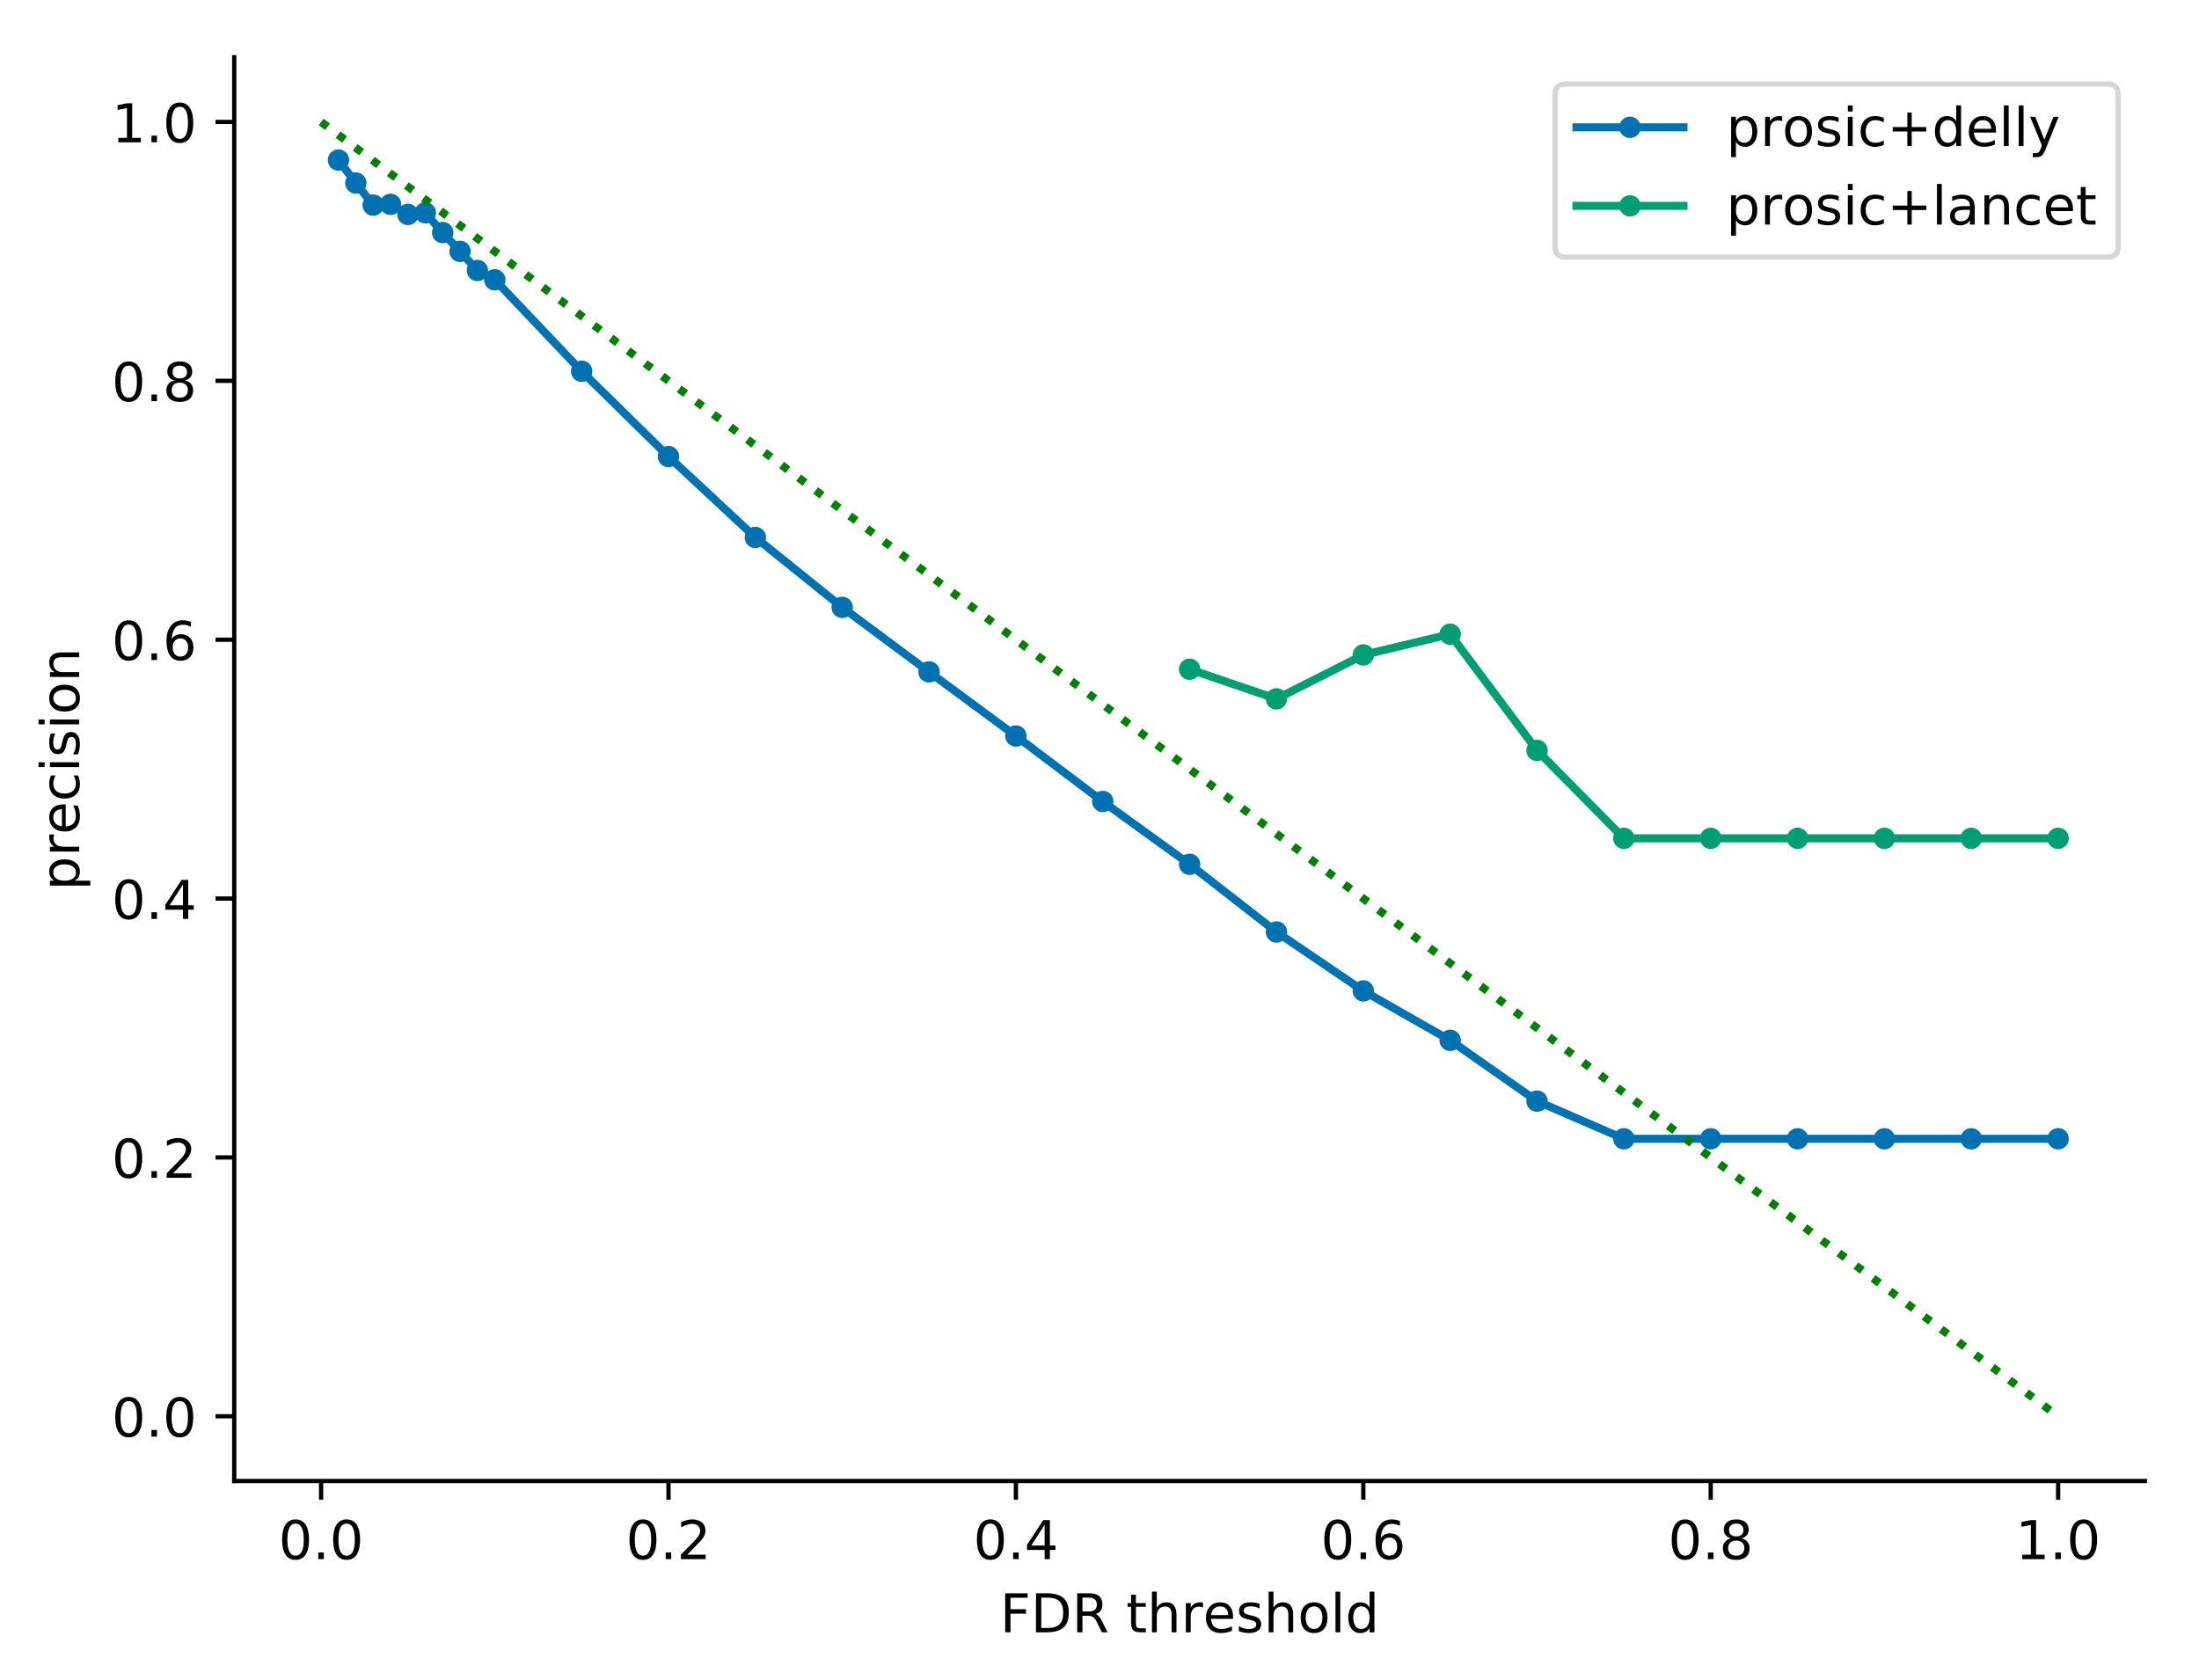
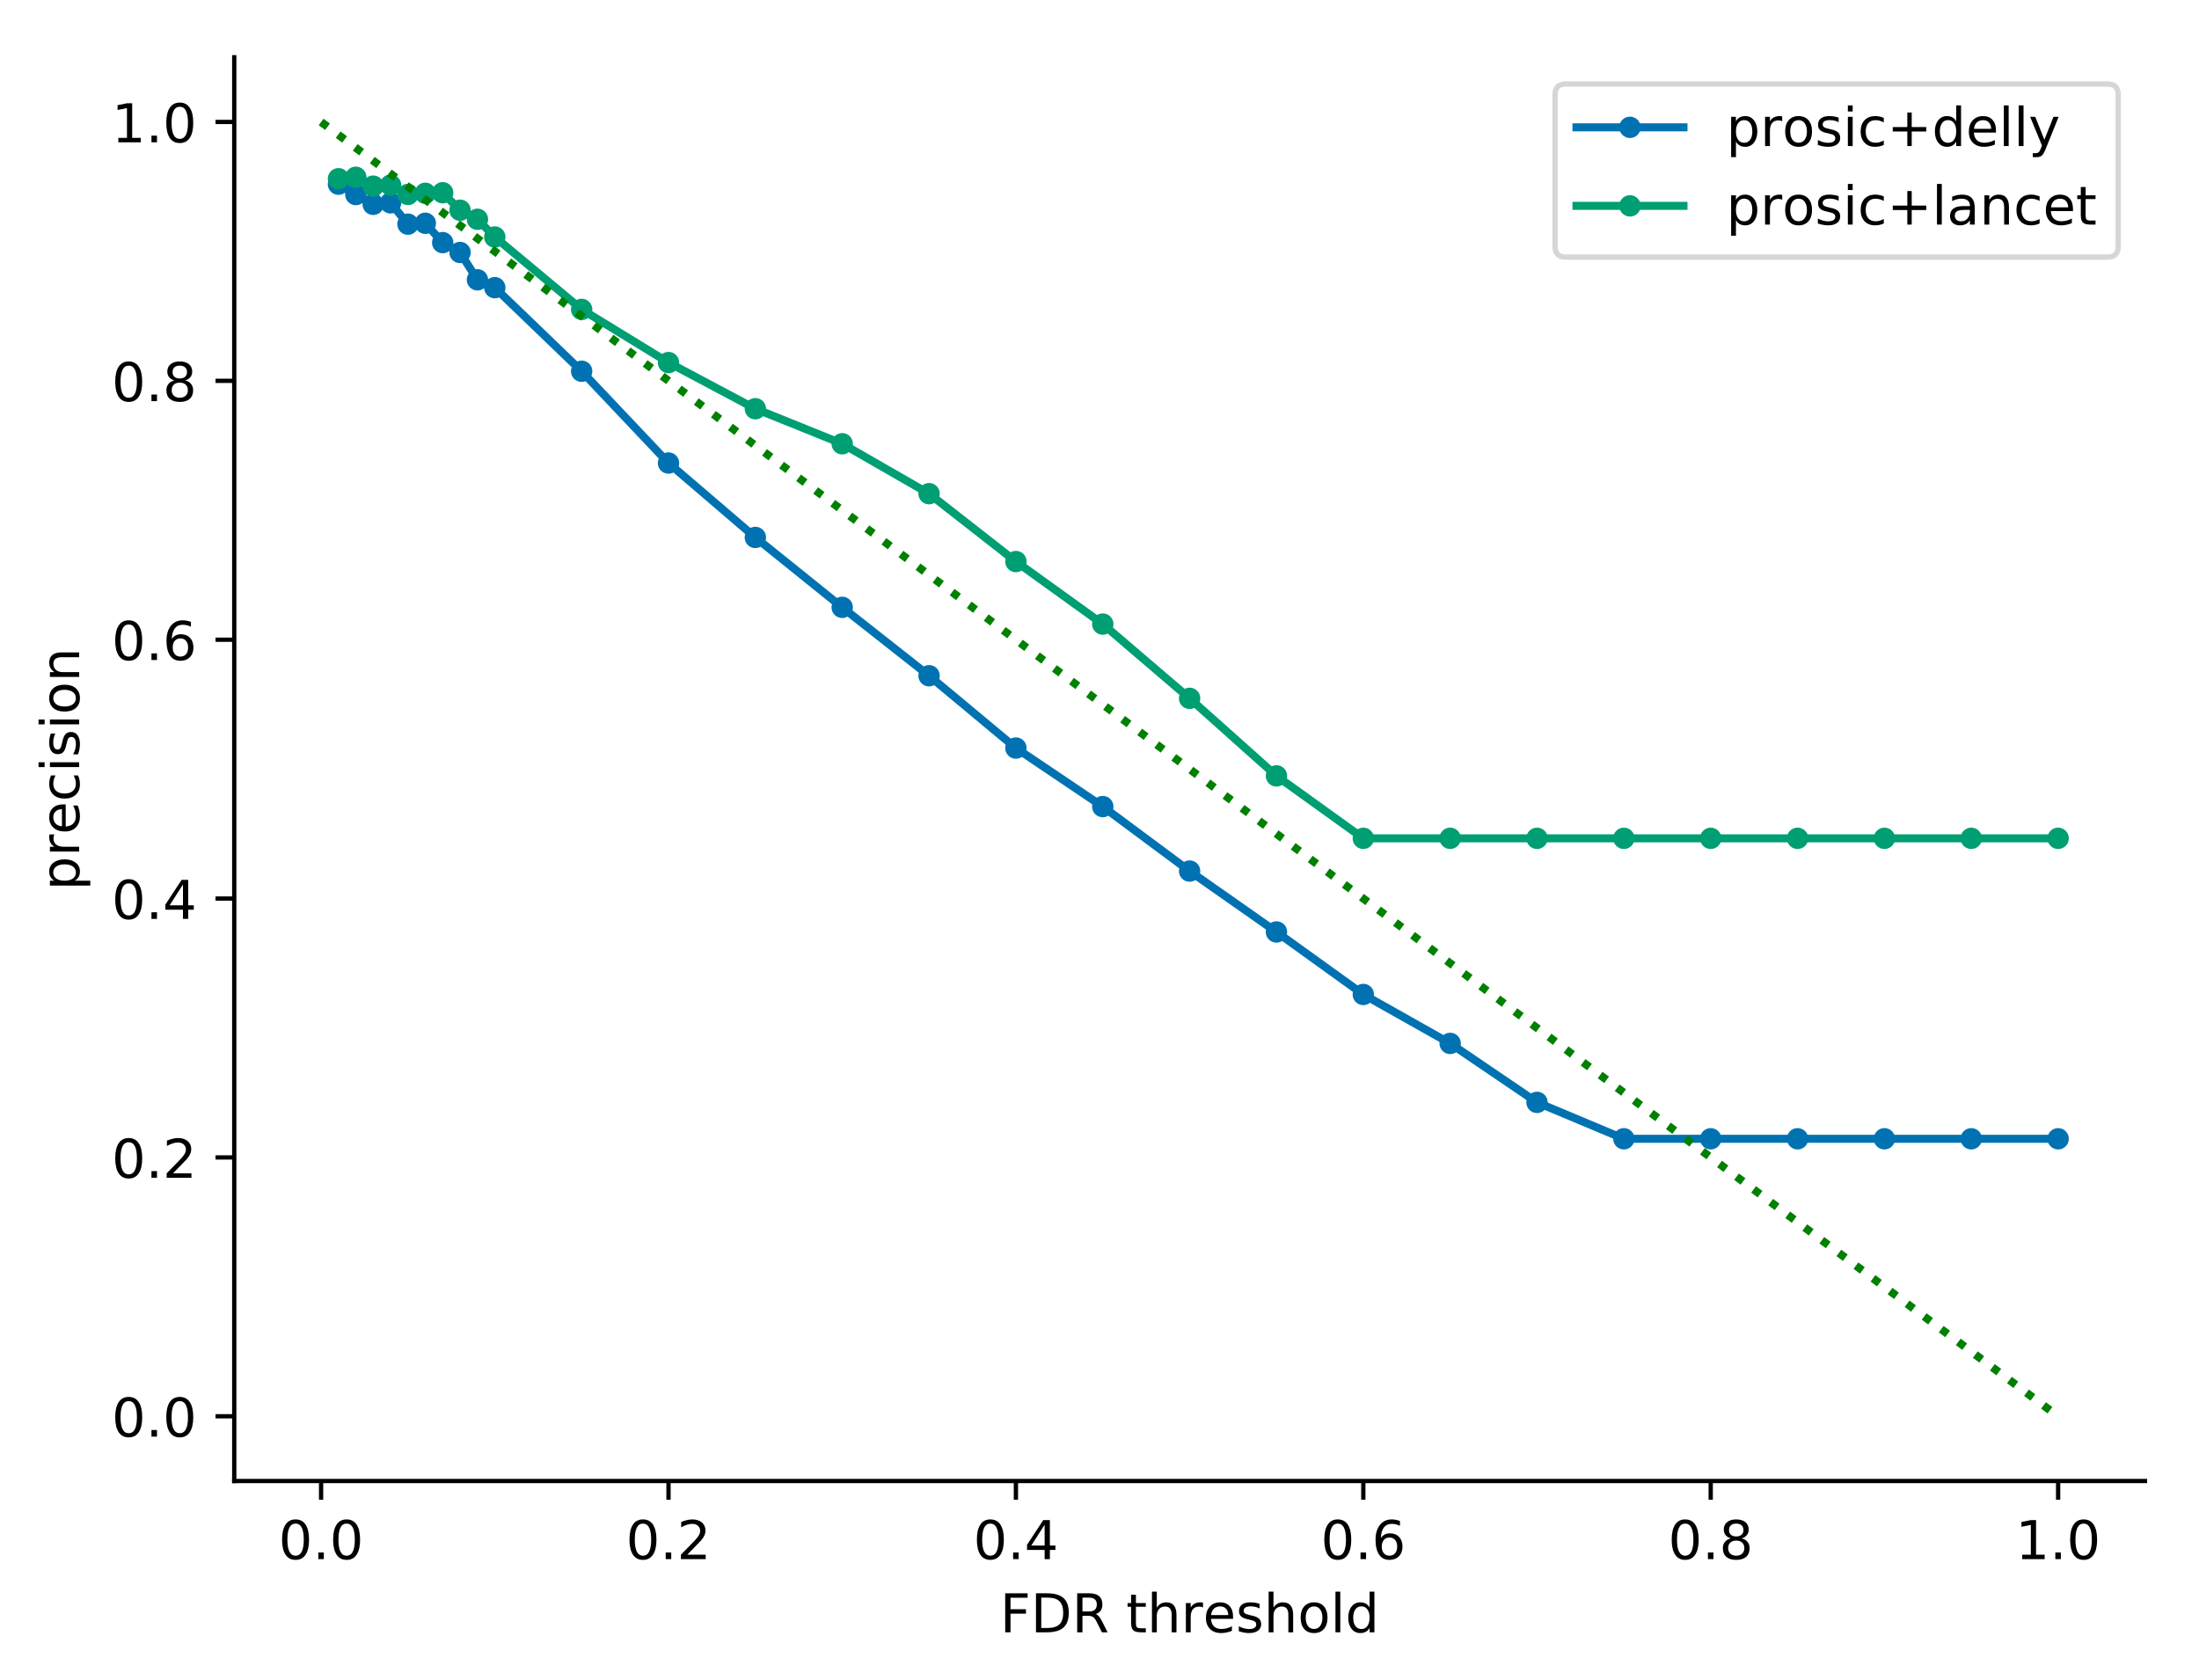
<svg xmlns="http://www.w3.org/2000/svg" xmlns:xlink="http://www.w3.org/1999/xlink" height="314pt" version="1.1" viewBox="0 0 411 314" width="411pt">
  <defs>
    <style type="text/css">
*{stroke-linecap:butt;stroke-linejoin:round;}
  </style>
  </defs>
  <g id="figure_1">
    <g id="patch_1">
      <path d="M 0 314.368  L 411.601 314.368  L 411.601 0  L 0 0  z " style="fill:#ffffff;" />
    </g>
    <g id="axes_1">
      <g id="patch_2">
        <path d="M 43.781 276.812  L 400.901 276.812  L 400.901 10.7  L 43.781 10.7  z " style="fill:#ffffff;" />
      </g>
      <g id="matplotlib.axis_1">
        <g id="xtick_1">
          <g id="line2d_1">
            <defs>
-               <path d="M 0 0  L 0 3.5  " id="m655688aa0d" style="stroke:#000000;stroke-width:0.8;" />
-             </defs>
-             <g>
-               <use style="stroke:#000000;stroke-width:0.8;" x="60.014" xlink:href="#m655688aa0d" y="276.812" />
+               <path d="M 0 0  L 0 3.5  " id="m3215c8eedb" style="stroke:#000000;stroke-width:0.8;" />
+             </defs>
+             <g>
+               <use style="stroke:#000000;stroke-width:0.8;" x="60.014" xlink:href="#m3215c8eedb" y="276.812" />
            </g>
          </g>
          <g id="text_1">
            <defs>
              <path d="M 31.781 66.406  Q 24.172 66.406 20.328 58.906  Q 16.5 51.422 16.5 36.375  Q 16.5 21.391 20.328 13.891  Q 24.172 6.391 31.781 6.391  Q 39.453 6.391 43.281 13.891  Q 47.125 21.391 47.125 36.375  Q 47.125 51.422 43.281 58.906  Q 39.453 66.406 31.781 66.406  z M 31.781 74.219  Q 44.047 74.219 50.516 64.516  Q 56.984 54.828 56.984 36.375  Q 56.984 17.969 50.516 8.266  Q 44.047 -1.422 31.781 -1.422  Q 19.531 -1.422 13.062 8.266  Q 6.594 17.969 6.594 36.375  Q 6.594 54.828 13.062 64.516  Q 19.531 74.219 31.781 74.219  z " id="DejaVuSans-30" />
              <path d="M 10.688 12.406  L 21 12.406  L 21 0  L 10.688 0  z " id="DejaVuSans-2e" />
            </defs>
            <g transform="translate(52.06242 291.4104)scale(0.1 -0.1)">
              <use xlink:href="#DejaVuSans-30" />
              <use x="63.623" xlink:href="#DejaVuSans-2e" />
              <use x="95.41" xlink:href="#DejaVuSans-30" />
            </g>
          </g>
        </g>
        <g id="xtick_2">
          <g id="line2d_2">
            <g>
-               <use style="stroke:#000000;stroke-width:0.8;" x="124.945" xlink:href="#m655688aa0d" y="276.812" />
+               <use style="stroke:#000000;stroke-width:0.8;" x="124.945" xlink:href="#m3215c8eedb" y="276.812" />
            </g>
          </g>
          <g id="text_2">
            <defs>
              <path d="M 19.188 8.297  L 53.609 8.297  L 53.609 0  L 7.328 0  L 7.328 8.297  Q 12.938 14.109 22.625 23.891  Q 32.328 33.688 34.812 36.531  Q 39.547 41.844 41.422 45.531  Q 43.312 49.219 43.312 52.781  Q 43.312 58.594 39.234 62.25  Q 35.156 65.922 28.609 65.922  Q 23.969 65.922 18.812 64.312  Q 13.672 62.703 7.812 59.422  L 7.812 69.391  Q 13.766 71.781 18.938 73  Q 24.125 74.219 28.422 74.219  Q 39.75 74.219 46.484 68.547  Q 53.219 62.891 53.219 53.422  Q 53.219 48.922 51.531 44.891  Q 49.859 40.875 45.406 35.406  Q 44.188 33.984 37.641 27.219  Q 31.109 20.453 19.188 8.297  z " id="DejaVuSans-32" />
            </defs>
            <g transform="translate(116.9933 291.4104)scale(0.1 -0.1)">
              <use xlink:href="#DejaVuSans-30" />
              <use x="63.623" xlink:href="#DejaVuSans-2e" />
              <use x="95.41" xlink:href="#DejaVuSans-32" />
            </g>
          </g>
        </g>
        <g id="xtick_3">
          <g id="line2d_3">
            <g>
-               <use style="stroke:#000000;stroke-width:0.8;" x="189.876" xlink:href="#m655688aa0d" y="276.812" />
+               <use style="stroke:#000000;stroke-width:0.8;" x="189.876" xlink:href="#m3215c8eedb" y="276.812" />
            </g>
          </g>
          <g id="text_3">
            <defs>
              <path d="M 37.797 64.312  L 12.891 25.391  L 37.797 25.391  z M 35.203 72.906  L 47.609 72.906  L 47.609 25.391  L 58.016 25.391  L 58.016 17.188  L 47.609 17.188  L 47.609 0  L 37.797 0  L 37.797 17.188  L 4.891 17.188  L 4.891 26.703  z " id="DejaVuSans-34" />
            </defs>
            <g transform="translate(181.9242 291.4104)scale(0.1 -0.1)">
              <use xlink:href="#DejaVuSans-30" />
              <use x="63.623" xlink:href="#DejaVuSans-2e" />
              <use x="95.41" xlink:href="#DejaVuSans-34" />
            </g>
          </g>
        </g>
        <g id="xtick_4">
          <g id="line2d_4">
            <g>
-               <use style="stroke:#000000;stroke-width:0.8;" x="254.807" xlink:href="#m655688aa0d" y="276.812" />
+               <use style="stroke:#000000;stroke-width:0.8;" x="254.807" xlink:href="#m3215c8eedb" y="276.812" />
            </g>
          </g>
          <g id="text_4">
            <defs>
              <path d="M 33.016 40.375  Q 26.375 40.375 22.484 35.828  Q 18.609 31.297 18.609 23.391  Q 18.609 15.531 22.484 10.953  Q 26.375 6.391 33.016 6.391  Q 39.656 6.391 43.531 10.953  Q 47.406 15.531 47.406 23.391  Q 47.406 31.297 43.531 35.828  Q 39.656 40.375 33.016 40.375  z M 52.594 71.297  L 52.594 62.312  Q 48.875 64.062 45.094 64.984  Q 41.312 65.922 37.594 65.922  Q 27.828 65.922 22.672 59.328  Q 17.531 52.734 16.797 39.406  Q 19.672 43.656 24.016 45.922  Q 28.375 48.188 33.594 48.188  Q 44.578 48.188 50.953 41.516  Q 57.328 34.859 57.328 23.391  Q 57.328 12.156 50.688 5.359  Q 44.047 -1.422 33.016 -1.422  Q 20.359 -1.422 13.672 8.266  Q 6.984 17.969 6.984 36.375  Q 6.984 53.656 15.188 63.938  Q 23.391 74.219 37.203 74.219  Q 40.922 74.219 44.703 73.484  Q 48.484 72.75 52.594 71.297  z " id="DejaVuSans-36" />
            </defs>
            <g transform="translate(246.8551 291.4104)scale(0.1 -0.1)">
              <use xlink:href="#DejaVuSans-30" />
              <use x="63.623" xlink:href="#DejaVuSans-2e" />
              <use x="95.41" xlink:href="#DejaVuSans-36" />
            </g>
          </g>
        </g>
        <g id="xtick_5">
          <g id="line2d_5">
            <g>
-               <use style="stroke:#000000;stroke-width:0.8;" x="319.738" xlink:href="#m655688aa0d" y="276.812" />
+               <use style="stroke:#000000;stroke-width:0.8;" x="319.738" xlink:href="#m3215c8eedb" y="276.812" />
            </g>
          </g>
          <g id="text_5">
            <defs>
              <path d="M 31.781 34.625  Q 24.75 34.625 20.719 30.859  Q 16.703 27.094 16.703 20.516  Q 16.703 13.922 20.719 10.156  Q 24.75 6.391 31.781 6.391  Q 38.812 6.391 42.859 10.172  Q 46.922 13.969 46.922 20.516  Q 46.922 27.094 42.891 30.859  Q 38.875 34.625 31.781 34.625  z M 21.922 38.812  Q 15.578 40.375 12.031 44.719  Q 8.5 49.078 8.5 55.328  Q 8.5 64.062 14.719 69.141  Q 20.953 74.219 31.781 74.219  Q 42.672 74.219 48.875 69.141  Q 55.078 64.062 55.078 55.328  Q 55.078 49.078 51.531 44.719  Q 48 40.375 41.703 38.812  Q 48.828 37.156 52.797 32.312  Q 56.781 27.484 56.781 20.516  Q 56.781 9.906 50.312 4.234  Q 43.844 -1.422 31.781 -1.422  Q 19.734 -1.422 13.25 4.234  Q 6.781 9.906 6.781 20.516  Q 6.781 27.484 10.781 32.312  Q 14.797 37.156 21.922 38.812  z M 18.312 54.391  Q 18.312 48.734 21.844 45.562  Q 25.391 42.391 31.781 42.391  Q 38.141 42.391 41.719 45.562  Q 45.312 48.734 45.312 54.391  Q 45.312 60.062 41.719 63.234  Q 38.141 66.406 31.781 66.406  Q 25.391 66.406 21.844 63.234  Q 18.312 60.062 18.312 54.391  z " id="DejaVuSans-38" />
            </defs>
            <g transform="translate(311.7861 291.4104)scale(0.1 -0.1)">
              <use xlink:href="#DejaVuSans-30" />
              <use x="63.623" xlink:href="#DejaVuSans-2e" />
              <use x="95.41" xlink:href="#DejaVuSans-38" />
            </g>
          </g>
        </g>
        <g id="xtick_6">
          <g id="line2d_6">
            <g>
-               <use style="stroke:#000000;stroke-width:0.8;" x="384.669" xlink:href="#m655688aa0d" y="276.812" />
+               <use style="stroke:#000000;stroke-width:0.8;" x="384.669" xlink:href="#m3215c8eedb" y="276.812" />
            </g>
          </g>
          <g id="text_6">
            <defs>
              <path d="M 12.406 8.297  L 28.516 8.297  L 28.516 63.922  L 10.984 60.406  L 10.984 69.391  L 28.422 72.906  L 38.281 72.906  L 38.281 8.297  L 54.391 8.297  L 54.391 0  L 12.406 0  z " id="DejaVuSans-31" />
            </defs>
            <g transform="translate(376.717 291.4104)scale(0.1 -0.1)">
              <use xlink:href="#DejaVuSans-31" />
              <use x="63.623" xlink:href="#DejaVuSans-2e" />
              <use x="95.41" xlink:href="#DejaVuSans-30" />
            </g>
          </g>
        </g>
        <g id="text_7">
          <defs>
            <path d="M 9.812 72.906  L 51.703 72.906  L 51.703 64.594  L 19.672 64.594  L 19.672 43.109  L 48.578 43.109  L 48.578 34.812  L 19.672 34.812  L 19.672 0  L 9.812 0  z " id="DejaVuSans-46" />
            <path d="M 19.672 64.797  L 19.672 8.109  L 31.594 8.109  Q 46.688 8.109 53.688 14.938  Q 60.688 21.781 60.688 36.531  Q 60.688 51.172 53.688 57.984  Q 46.688 64.797 31.594 64.797  z M 9.812 72.906  L 30.078 72.906  Q 51.266 72.906 61.172 64.094  Q 71.094 55.281 71.094 36.531  Q 71.094 17.672 61.125 8.828  Q 51.172 0 30.078 0  L 9.812 0  z " id="DejaVuSans-44" />
            <path d="M 44.391 34.188  Q 47.562 33.109 50.562 29.594  Q 53.562 26.078 56.594 19.922  L 66.609 0  L 56 0  L 46.688 18.703  Q 43.062 26.031 39.672 28.422  Q 36.281 30.812 30.422 30.812  L 19.672 30.812  L 19.672 0  L 9.812 0  L 9.812 72.906  L 32.078 72.906  Q 44.578 72.906 50.734 67.672  Q 56.891 62.453 56.891 51.906  Q 56.891 45.016 53.688 40.469  Q 50.484 35.938 44.391 34.188  z M 19.672 64.797  L 19.672 38.922  L 32.078 38.922  Q 39.203 38.922 42.844 42.219  Q 46.484 45.516 46.484 51.906  Q 46.484 58.297 42.844 61.547  Q 39.203 64.797 32.078 64.797  z " id="DejaVuSans-52" />
            <path id="DejaVuSans-20" />
            <path d="M 18.312 70.219  L 18.312 54.688  L 36.812 54.688  L 36.812 47.703  L 18.312 47.703  L 18.312 18.016  Q 18.312 11.328 20.141 9.422  Q 21.969 7.516 27.594 7.516  L 36.812 7.516  L 36.812 0  L 27.594 0  Q 17.188 0 13.234 3.875  Q 9.281 7.766 9.281 18.016  L 9.281 47.703  L 2.688 47.703  L 2.688 54.688  L 9.281 54.688  L 9.281 70.219  z " id="DejaVuSans-74" />
            <path d="M 54.891 33.016  L 54.891 0  L 45.906 0  L 45.906 32.719  Q 45.906 40.484 42.875 44.328  Q 39.844 48.188 33.797 48.188  Q 26.516 48.188 22.312 43.547  Q 18.109 38.922 18.109 30.906  L 18.109 0  L 9.078 0  L 9.078 75.984  L 18.109 75.984  L 18.109 46.188  Q 21.344 51.125 25.703 53.562  Q 30.078 56 35.797 56  Q 45.219 56 50.047 50.172  Q 54.891 44.344 54.891 33.016  z " id="DejaVuSans-68" />
            <path d="M 41.109 46.297  Q 39.594 47.172 37.812 47.578  Q 36.031 48 33.891 48  Q 26.266 48 22.188 43.047  Q 18.109 38.094 18.109 28.812  L 18.109 0  L 9.078 0  L 9.078 54.688  L 18.109 54.688  L 18.109 46.188  Q 20.953 51.172 25.484 53.578  Q 30.031 56 36.531 56  Q 37.453 56 38.578 55.875  Q 39.703 55.766 41.062 55.516  z " id="DejaVuSans-72" />
            <path d="M 56.203 29.594  L 56.203 25.203  L 14.891 25.203  Q 15.484 15.922 20.484 11.062  Q 25.484 6.203 34.422 6.203  Q 39.594 6.203 44.453 7.469  Q 49.312 8.734 54.109 11.281  L 54.109 2.781  Q 49.266 0.734 44.188 -0.344  Q 39.109 -1.422 33.891 -1.422  Q 20.797 -1.422 13.156 6.188  Q 5.516 13.812 5.516 26.812  Q 5.516 40.234 12.766 48.109  Q 20.016 56 32.328 56  Q 43.359 56 49.781 48.891  Q 56.203 41.797 56.203 29.594  z M 47.219 32.234  Q 47.125 39.594 43.094 43.984  Q 39.062 48.391 32.422 48.391  Q 24.906 48.391 20.391 44.141  Q 15.875 39.891 15.188 32.172  z " id="DejaVuSans-65" />
            <path d="M 44.281 53.078  L 44.281 44.578  Q 40.484 46.531 36.375 47.5  Q 32.281 48.484 27.875 48.484  Q 21.188 48.484 17.844 46.438  Q 14.5 44.391 14.5 40.281  Q 14.5 37.156 16.891 35.375  Q 19.281 33.594 26.516 31.984  L 29.594 31.297  Q 39.156 29.25 43.188 25.516  Q 47.219 21.781 47.219 15.094  Q 47.219 7.469 41.188 3.016  Q 35.156 -1.422 24.609 -1.422  Q 20.219 -1.422 15.453 -0.562  Q 10.688 0.297 5.422 2  L 5.422 11.281  Q 10.406 8.688 15.234 7.391  Q 20.062 6.109 24.812 6.109  Q 31.156 6.109 34.562 8.281  Q 37.984 10.453 37.984 14.406  Q 37.984 18.062 35.516 20.016  Q 33.062 21.969 24.703 23.781  L 21.578 24.516  Q 13.234 26.266 9.516 29.906  Q 5.812 33.547 5.812 39.891  Q 5.812 47.609 11.281 51.797  Q 16.75 56 26.812 56  Q 31.781 56 36.172 55.266  Q 40.578 54.547 44.281 53.078  z " id="DejaVuSans-73" />
            <path d="M 30.609 48.391  Q 23.391 48.391 19.188 42.75  Q 14.984 37.109 14.984 27.297  Q 14.984 17.484 19.156 11.844  Q 23.344 6.203 30.609 6.203  Q 37.797 6.203 41.984 11.859  Q 46.188 17.531 46.188 27.297  Q 46.188 37.016 41.984 42.703  Q 37.797 48.391 30.609 48.391  z M 30.609 56  Q 42.328 56 49.016 48.375  Q 55.719 40.766 55.719 27.297  Q 55.719 13.875 49.016 6.219  Q 42.328 -1.422 30.609 -1.422  Q 18.844 -1.422 12.172 6.219  Q 5.516 13.875 5.516 27.297  Q 5.516 40.766 12.172 48.375  Q 18.844 56 30.609 56  z " id="DejaVuSans-6f" />
            <path d="M 9.422 75.984  L 18.406 75.984  L 18.406 0  L 9.422 0  z " id="DejaVuSans-6c" />
            <path d="M 45.406 46.391  L 45.406 75.984  L 54.391 75.984  L 54.391 0  L 45.406 0  L 45.406 8.203  Q 42.578 3.328 38.25 0.953  Q 33.938 -1.422 27.875 -1.422  Q 17.969 -1.422 11.734 6.484  Q 5.516 14.406 5.516 27.297  Q 5.516 40.188 11.734 48.094  Q 17.969 56 27.875 56  Q 33.938 56 38.25 53.625  Q 42.578 51.266 45.406 46.391  z M 14.797 27.297  Q 14.797 17.391 18.875 11.75  Q 22.953 6.109 30.078 6.109  Q 37.203 6.109 41.297 11.75  Q 45.406 17.391 45.406 27.297  Q 45.406 37.203 41.297 42.844  Q 37.203 48.484 30.078 48.484  Q 22.953 48.484 18.875 42.844  Q 14.797 37.203 14.797 27.297  z " id="DejaVuSans-64" />
          </defs>
          <g transform="translate(186.8967 305.0886)scale(0.1 -0.1)">
            <use xlink:href="#DejaVuSans-46" />
            <use x="57.52" xlink:href="#DejaVuSans-44" />
            <use x="134.521" xlink:href="#DejaVuSans-52" />
            <use x="204.004" xlink:href="#DejaVuSans-20" />
            <use x="235.791" xlink:href="#DejaVuSans-74" />
            <use x="275" xlink:href="#DejaVuSans-68" />
            <use x="338.379" xlink:href="#DejaVuSans-72" />
            <use x="379.461" xlink:href="#DejaVuSans-65" />
            <use x="440.984" xlink:href="#DejaVuSans-73" />
            <use x="493.084" xlink:href="#DejaVuSans-68" />
            <use x="556.463" xlink:href="#DejaVuSans-6f" />
            <use x="617.645" xlink:href="#DejaVuSans-6c" />
            <use x="645.428" xlink:href="#DejaVuSans-64" />
          </g>
        </g>
      </g>
      <g id="matplotlib.axis_2">
        <g id="ytick_1">
          <g id="line2d_7">
            <defs>
-               <path d="M 0 0  L -3.5 0  " id="mb39eaad276" style="stroke:#000000;stroke-width:0.8;" />
-             </defs>
-             <g>
-               <use style="stroke:#000000;stroke-width:0.8;" x="43.781" xlink:href="#mb39eaad276" y="264.716" />
+               <path d="M 0 0  L -3.5 0  " id="ma9d686aa95" style="stroke:#000000;stroke-width:0.8;" />
+             </defs>
+             <g>
+               <use style="stroke:#000000;stroke-width:0.8;" x="43.781" xlink:href="#ma9d686aa95" y="264.716" />
            </g>
          </g>
          <g id="text_8">
            <g transform="translate(20.87813 268.5152)scale(0.1 -0.1)">
              <use xlink:href="#DejaVuSans-30" />
              <use x="63.623" xlink:href="#DejaVuSans-2e" />
              <use x="95.41" xlink:href="#DejaVuSans-30" />
            </g>
          </g>
        </g>
        <g id="ytick_2">
          <g id="line2d_8">
            <g>
-               <use style="stroke:#000000;stroke-width:0.8;" x="43.781" xlink:href="#mb39eaad276" y="216.332" />
+               <use style="stroke:#000000;stroke-width:0.8;" x="43.781" xlink:href="#ma9d686aa95" y="216.332" />
            </g>
          </g>
          <g id="text_9">
            <g transform="translate(20.87813 220.1312)scale(0.1 -0.1)">
              <use xlink:href="#DejaVuSans-30" />
              <use x="63.623" xlink:href="#DejaVuSans-2e" />
              <use x="95.41" xlink:href="#DejaVuSans-32" />
            </g>
          </g>
        </g>
        <g id="ytick_3">
          <g id="line2d_9">
            <g>
-               <use style="stroke:#000000;stroke-width:0.8;" x="43.781" xlink:href="#mb39eaad276" y="167.948" />
+               <use style="stroke:#000000;stroke-width:0.8;" x="43.781" xlink:href="#ma9d686aa95" y="167.948" />
            </g>
          </g>
          <g id="text_10">
            <g transform="translate(20.87813 171.7472)scale(0.1 -0.1)">
              <use xlink:href="#DejaVuSans-30" />
              <use x="63.623" xlink:href="#DejaVuSans-2e" />
              <use x="95.41" xlink:href="#DejaVuSans-34" />
            </g>
          </g>
        </g>
        <g id="ytick_4">
          <g id="line2d_10">
            <g>
-               <use style="stroke:#000000;stroke-width:0.8;" x="43.781" xlink:href="#mb39eaad276" y="119.564" />
+               <use style="stroke:#000000;stroke-width:0.8;" x="43.781" xlink:href="#ma9d686aa95" y="119.564" />
            </g>
          </g>
          <g id="text_11">
            <g transform="translate(20.87813 123.3632)scale(0.1 -0.1)">
              <use xlink:href="#DejaVuSans-30" />
              <use x="63.623" xlink:href="#DejaVuSans-2e" />
              <use x="95.41" xlink:href="#DejaVuSans-36" />
            </g>
          </g>
        </g>
        <g id="ytick_5">
          <g id="line2d_11">
            <g>
-               <use style="stroke:#000000;stroke-width:0.8;" x="43.781" xlink:href="#mb39eaad276" y="71.18" />
+               <use style="stroke:#000000;stroke-width:0.8;" x="43.781" xlink:href="#ma9d686aa95" y="71.18" />
            </g>
          </g>
          <g id="text_12">
            <g transform="translate(20.87813 74.97922)scale(0.1 -0.1)">
              <use xlink:href="#DejaVuSans-30" />
              <use x="63.623" xlink:href="#DejaVuSans-2e" />
              <use x="95.41" xlink:href="#DejaVuSans-38" />
            </g>
          </g>
        </g>
        <g id="ytick_6">
          <g id="line2d_12">
            <g>
-               <use style="stroke:#000000;stroke-width:0.8;" x="43.781" xlink:href="#mb39eaad276" y="22.796" />
+               <use style="stroke:#000000;stroke-width:0.8;" x="43.781" xlink:href="#ma9d686aa95" y="22.796" />
            </g>
          </g>
          <g id="text_13">
            <g transform="translate(20.87813 26.59522)scale(0.1 -0.1)">
              <use xlink:href="#DejaVuSans-31" />
              <use x="63.623" xlink:href="#DejaVuSans-2e" />
              <use x="95.41" xlink:href="#DejaVuSans-30" />
            </g>
          </g>
        </g>
        <g id="text_14">
          <defs>
            <path d="M 18.109 8.203  L 18.109 -20.797  L 9.078 -20.797  L 9.078 54.688  L 18.109 54.688  L 18.109 46.391  Q 20.953 51.266 25.266 53.625  Q 29.594 56 35.594 56  Q 45.562 56 51.781 48.094  Q 58.016 40.188 58.016 27.297  Q 58.016 14.406 51.781 6.484  Q 45.562 -1.422 35.594 -1.422  Q 29.594 -1.422 25.266 0.953  Q 20.953 3.328 18.109 8.203  z M 48.688 27.297  Q 48.688 37.203 44.609 42.844  Q 40.531 48.484 33.406 48.484  Q 26.266 48.484 22.188 42.844  Q 18.109 37.203 18.109 27.297  Q 18.109 17.391 22.188 11.75  Q 26.266 6.109 33.406 6.109  Q 40.531 6.109 44.609 11.75  Q 48.688 17.391 48.688 27.297  z " id="DejaVuSans-70" />
            <path d="M 48.781 52.594  L 48.781 44.188  Q 44.969 46.297 41.141 47.344  Q 37.312 48.391 33.406 48.391  Q 24.656 48.391 19.812 42.844  Q 14.984 37.312 14.984 27.297  Q 14.984 17.281 19.812 11.734  Q 24.656 6.203 33.406 6.203  Q 37.312 6.203 41.141 7.25  Q 44.969 8.297 48.781 10.406  L 48.781 2.094  Q 45.016 0.344 40.984 -0.531  Q 36.969 -1.422 32.422 -1.422  Q 20.062 -1.422 12.781 6.344  Q 5.516 14.109 5.516 27.297  Q 5.516 40.672 12.859 48.328  Q 20.219 56 33.016 56  Q 37.156 56 41.109 55.141  Q 45.062 54.297 48.781 52.594  z " id="DejaVuSans-63" />
            <path d="M 9.422 54.688  L 18.406 54.688  L 18.406 0  L 9.422 0  z M 9.422 75.984  L 18.406 75.984  L 18.406 64.594  L 9.422 64.594  z " id="DejaVuSans-69" />
            <path d="M 54.891 33.016  L 54.891 0  L 45.906 0  L 45.906 32.719  Q 45.906 40.484 42.875 44.328  Q 39.844 48.188 33.797 48.188  Q 26.516 48.188 22.312 43.547  Q 18.109 38.922 18.109 30.906  L 18.109 0  L 9.078 0  L 9.078 54.688  L 18.109 54.688  L 18.109 46.188  Q 21.344 51.125 25.703 53.562  Q 30.078 56 35.797 56  Q 45.219 56 50.047 50.172  Q 54.891 44.344 54.891 33.016  z " id="DejaVuSans-6e" />
          </defs>
          <g transform="translate(14.79844 166.4208)rotate(-90)scale(0.1 -0.1)">
            <use xlink:href="#DejaVuSans-70" />
            <use x="63.477" xlink:href="#DejaVuSans-72" />
            <use x="104.559" xlink:href="#DejaVuSans-65" />
            <use x="166.082" xlink:href="#DejaVuSans-63" />
            <use x="221.062" xlink:href="#DejaVuSans-69" />
            <use x="248.846" xlink:href="#DejaVuSans-73" />
            <use x="300.945" xlink:href="#DejaVuSans-69" />
            <use x="328.729" xlink:href="#DejaVuSans-6f" />
            <use x="389.91" xlink:href="#DejaVuSans-6e" />
          </g>
        </g>
      </g>
      <g id="line2d_13">
-         <path clip-path="url(#pc30ac782d7)" d="M 63.261 29.911  L 66.507 34.207  L 69.754 38.332  L 73 38.191  L 76.247 40.076  L 79.493 39.773  L 82.74 43.473  L 85.986 46.988  L 89.233 50.557  L 92.479 52.298  L 108.712 69.388  L 124.945 85.333  L 141.178 100.449  L 157.41 113.516  L 173.643 125.581  L 189.876 137.567  L 206.109 149.804  L 222.341 161.544  L 238.574 174.191  L 254.807 185.199  L 271.039 194.444  L 287.272 205.805  L 303.505 212.846  L 319.738 212.846  L 335.97 212.846  L 352.203 212.846  L 368.436 212.846  L 384.669 212.846  " style="fill:none;stroke:#0072b2;stroke-linecap:square;stroke-width:1.5;" />
+         <path clip-path="url(#p0f20ad6ddc)" d="M 63.261 34.427  L 66.507 36.362  L 69.754 38.191  L 73 37.916  L 76.247 41.895  L 79.493 41.729  L 82.74 45.348  L 85.986 47.191  L 89.233 52.298  L 92.479 53.762  L 108.712 69.388  L 124.945 86.545  L 141.178 100.449  L 157.41 113.516  L 173.643 126.298  L 189.876 139.818  L 206.109 150.754  L 222.341 162.808  L 238.574 174.191  L 254.807 185.873  L 271.039 195.02  L 287.272 206.04  L 303.505 212.846  L 319.738 212.846  L 335.97 212.846  L 352.203 212.846  L 368.436 212.846  L 384.669 212.846  " style="fill:none;stroke:#0072b2;stroke-linecap:square;stroke-width:1.5;" />
        <defs>
-           <path d="M 0 1.5  C 0.398 1.5 0.779 1.342 1.061 1.061  C 1.342 0.779 1.5 0.398 1.5 0  C 1.5 -0.398 1.342 -0.779 1.061 -1.061  C 0.779 -1.342 0.398 -1.5 0 -1.5  C -0.398 -1.5 -0.779 -1.342 -1.061 -1.061  C -1.342 -0.779 -1.5 -0.398 -1.5 0  C -1.5 0.398 -1.342 0.779 -1.061 1.061  C -0.779 1.342 -0.398 1.5 0 1.5  z " id="m5fd43bda73" style="stroke:#0072b2;" />
+           <path d="M 0 1.5  C 0.398 1.5 0.779 1.342 1.061 1.061  C 1.342 0.779 1.5 0.398 1.5 0  C 1.5 -0.398 1.342 -0.779 1.061 -1.061  C 0.779 -1.342 0.398 -1.5 0 -1.5  C -0.398 -1.5 -0.779 -1.342 -1.061 -1.061  C -1.342 -0.779 -1.5 -0.398 -1.5 0  C -1.5 0.398 -1.342 0.779 -1.061 1.061  C -0.779 1.342 -0.398 1.5 0 1.5  z " id="m2878968d65" style="stroke:#0072b2;" />
        </defs>
-         <g clip-path="url(#pc30ac782d7)">
-           <use style="fill:#0072b2;stroke:#0072b2;" x="63.261" xlink:href="#m5fd43bda73" y="29.911" />
-           <use style="fill:#0072b2;stroke:#0072b2;" x="66.507" xlink:href="#m5fd43bda73" y="34.207" />
-           <use style="fill:#0072b2;stroke:#0072b2;" x="69.754" xlink:href="#m5fd43bda73" y="38.332" />
-           <use style="fill:#0072b2;stroke:#0072b2;" x="73" xlink:href="#m5fd43bda73" y="38.191" />
-           <use style="fill:#0072b2;stroke:#0072b2;" x="76.247" xlink:href="#m5fd43bda73" y="40.076" />
-           <use style="fill:#0072b2;stroke:#0072b2;" x="79.493" xlink:href="#m5fd43bda73" y="39.773" />
-           <use style="fill:#0072b2;stroke:#0072b2;" x="82.74" xlink:href="#m5fd43bda73" y="43.473" />
-           <use style="fill:#0072b2;stroke:#0072b2;" x="85.986" xlink:href="#m5fd43bda73" y="46.988" />
-           <use style="fill:#0072b2;stroke:#0072b2;" x="89.233" xlink:href="#m5fd43bda73" y="50.557" />
-           <use style="fill:#0072b2;stroke:#0072b2;" x="92.479" xlink:href="#m5fd43bda73" y="52.298" />
-           <use style="fill:#0072b2;stroke:#0072b2;" x="108.712" xlink:href="#m5fd43bda73" y="69.388" />
-           <use style="fill:#0072b2;stroke:#0072b2;" x="124.945" xlink:href="#m5fd43bda73" y="85.333" />
-           <use style="fill:#0072b2;stroke:#0072b2;" x="141.178" xlink:href="#m5fd43bda73" y="100.449" />
-           <use style="fill:#0072b2;stroke:#0072b2;" x="157.41" xlink:href="#m5fd43bda73" y="113.516" />
-           <use style="fill:#0072b2;stroke:#0072b2;" x="173.643" xlink:href="#m5fd43bda73" y="125.581" />
-           <use style="fill:#0072b2;stroke:#0072b2;" x="189.876" xlink:href="#m5fd43bda73" y="137.567" />
-           <use style="fill:#0072b2;stroke:#0072b2;" x="206.109" xlink:href="#m5fd43bda73" y="149.804" />
-           <use style="fill:#0072b2;stroke:#0072b2;" x="222.341" xlink:href="#m5fd43bda73" y="161.544" />
-           <use style="fill:#0072b2;stroke:#0072b2;" x="238.574" xlink:href="#m5fd43bda73" y="174.191" />
-           <use style="fill:#0072b2;stroke:#0072b2;" x="254.807" xlink:href="#m5fd43bda73" y="185.199" />
-           <use style="fill:#0072b2;stroke:#0072b2;" x="271.039" xlink:href="#m5fd43bda73" y="194.444" />
-           <use style="fill:#0072b2;stroke:#0072b2;" x="287.272" xlink:href="#m5fd43bda73" y="205.805" />
-           <use style="fill:#0072b2;stroke:#0072b2;" x="303.505" xlink:href="#m5fd43bda73" y="212.846" />
-           <use style="fill:#0072b2;stroke:#0072b2;" x="319.738" xlink:href="#m5fd43bda73" y="212.846" />
-           <use style="fill:#0072b2;stroke:#0072b2;" x="335.97" xlink:href="#m5fd43bda73" y="212.846" />
-           <use style="fill:#0072b2;stroke:#0072b2;" x="352.203" xlink:href="#m5fd43bda73" y="212.846" />
-           <use style="fill:#0072b2;stroke:#0072b2;" x="368.436" xlink:href="#m5fd43bda73" y="212.846" />
-           <use style="fill:#0072b2;stroke:#0072b2;" x="384.669" xlink:href="#m5fd43bda73" y="212.846" />
+         <g clip-path="url(#p0f20ad6ddc)">
+           <use style="fill:#0072b2;stroke:#0072b2;" x="63.261" xlink:href="#m2878968d65" y="34.427" />
+           <use style="fill:#0072b2;stroke:#0072b2;" x="66.507" xlink:href="#m2878968d65" y="36.362" />
+           <use style="fill:#0072b2;stroke:#0072b2;" x="69.754" xlink:href="#m2878968d65" y="38.191" />
+           <use style="fill:#0072b2;stroke:#0072b2;" x="73" xlink:href="#m2878968d65" y="37.916" />
+           <use style="fill:#0072b2;stroke:#0072b2;" x="76.247" xlink:href="#m2878968d65" y="41.895" />
+           <use style="fill:#0072b2;stroke:#0072b2;" x="79.493" xlink:href="#m2878968d65" y="41.729" />
+           <use style="fill:#0072b2;stroke:#0072b2;" x="82.74" xlink:href="#m2878968d65" y="45.348" />
+           <use style="fill:#0072b2;stroke:#0072b2;" x="85.986" xlink:href="#m2878968d65" y="47.191" />
+           <use style="fill:#0072b2;stroke:#0072b2;" x="89.233" xlink:href="#m2878968d65" y="52.298" />
+           <use style="fill:#0072b2;stroke:#0072b2;" x="92.479" xlink:href="#m2878968d65" y="53.762" />
+           <use style="fill:#0072b2;stroke:#0072b2;" x="108.712" xlink:href="#m2878968d65" y="69.388" />
+           <use style="fill:#0072b2;stroke:#0072b2;" x="124.945" xlink:href="#m2878968d65" y="86.545" />
+           <use style="fill:#0072b2;stroke:#0072b2;" x="141.178" xlink:href="#m2878968d65" y="100.449" />
+           <use style="fill:#0072b2;stroke:#0072b2;" x="157.41" xlink:href="#m2878968d65" y="113.516" />
+           <use style="fill:#0072b2;stroke:#0072b2;" x="173.643" xlink:href="#m2878968d65" y="126.298" />
+           <use style="fill:#0072b2;stroke:#0072b2;" x="189.876" xlink:href="#m2878968d65" y="139.818" />
+           <use style="fill:#0072b2;stroke:#0072b2;" x="206.109" xlink:href="#m2878968d65" y="150.754" />
+           <use style="fill:#0072b2;stroke:#0072b2;" x="222.341" xlink:href="#m2878968d65" y="162.808" />
+           <use style="fill:#0072b2;stroke:#0072b2;" x="238.574" xlink:href="#m2878968d65" y="174.191" />
+           <use style="fill:#0072b2;stroke:#0072b2;" x="254.807" xlink:href="#m2878968d65" y="185.873" />
+           <use style="fill:#0072b2;stroke:#0072b2;" x="271.039" xlink:href="#m2878968d65" y="195.02" />
+           <use style="fill:#0072b2;stroke:#0072b2;" x="287.272" xlink:href="#m2878968d65" y="206.04" />
+           <use style="fill:#0072b2;stroke:#0072b2;" x="303.505" xlink:href="#m2878968d65" y="212.846" />
+           <use style="fill:#0072b2;stroke:#0072b2;" x="319.738" xlink:href="#m2878968d65" y="212.846" />
+           <use style="fill:#0072b2;stroke:#0072b2;" x="335.97" xlink:href="#m2878968d65" y="212.846" />
+           <use style="fill:#0072b2;stroke:#0072b2;" x="352.203" xlink:href="#m2878968d65" y="212.846" />
+           <use style="fill:#0072b2;stroke:#0072b2;" x="368.436" xlink:href="#m2878968d65" y="212.846" />
+           <use style="fill:#0072b2;stroke:#0072b2;" x="384.669" xlink:href="#m2878968d65" y="212.846" />
        </g>
      </g>
      <g id="line2d_14">
-         <path clip-path="url(#pc30ac782d7)" d="M 222.341 125.084  L 238.574 130.623  L 254.807 122.41  L 271.039 118.535  L 287.272 140.25  L 303.505 156.689  L 319.738 156.689  L 335.97 156.689  L 352.203 156.689  L 368.436 156.689  L 384.669 156.689  " style="fill:none;stroke:#009e73;stroke-linecap:square;stroke-width:1.5;" />
+         <path clip-path="url(#p0f20ad6ddc)" d="M 63.261 33.407  L 66.507 33.134  L 69.754 34.792  L 73 34.597  L 76.247 36.344  L 79.493 36.13  L 82.74 36.026  L 85.986 39.291  L 89.233 40.985  L 92.479 44.3  L 108.712 57.833  L 124.945 67.768  L 141.178 76.395  L 157.41 82.942  L 173.643 92.27  L 189.876 104.958  L 206.109 116.644  L 222.341 130.526  L 238.574 145.02  L 254.807 156.689  L 271.039 156.689  L 287.272 156.689  L 303.505 156.689  L 319.738 156.689  L 335.97 156.689  L 352.203 156.689  L 368.436 156.689  L 384.669 156.689  " style="fill:none;stroke:#009e73;stroke-linecap:square;stroke-width:1.5;" />
        <defs>
-           <path d="M 0 1.5  C 0.398 1.5 0.779 1.342 1.061 1.061  C 1.342 0.779 1.5 0.398 1.5 0  C 1.5 -0.398 1.342 -0.779 1.061 -1.061  C 0.779 -1.342 0.398 -1.5 0 -1.5  C -0.398 -1.5 -0.779 -1.342 -1.061 -1.061  C -1.342 -0.779 -1.5 -0.398 -1.5 0  C -1.5 0.398 -1.342 0.779 -1.061 1.061  C -0.779 1.342 -0.398 1.5 0 1.5  z " id="m46bcd71171" style="stroke:#009e73;" />
+           <path d="M 0 1.5  C 0.398 1.5 0.779 1.342 1.061 1.061  C 1.342 0.779 1.5 0.398 1.5 0  C 1.5 -0.398 1.342 -0.779 1.061 -1.061  C 0.779 -1.342 0.398 -1.5 0 -1.5  C -0.398 -1.5 -0.779 -1.342 -1.061 -1.061  C -1.342 -0.779 -1.5 -0.398 -1.5 0  C -1.5 0.398 -1.342 0.779 -1.061 1.061  C -0.779 1.342 -0.398 1.5 0 1.5  z " id="mfa1eb4bc93" style="stroke:#009e73;" />
        </defs>
-         <g clip-path="url(#pc30ac782d7)">
-           <use style="fill:#009e73;stroke:#009e73;" x="222.341" xlink:href="#m46bcd71171" y="125.084" />
-           <use style="fill:#009e73;stroke:#009e73;" x="238.574" xlink:href="#m46bcd71171" y="130.623" />
-           <use style="fill:#009e73;stroke:#009e73;" x="254.807" xlink:href="#m46bcd71171" y="122.41" />
-           <use style="fill:#009e73;stroke:#009e73;" x="271.039" xlink:href="#m46bcd71171" y="118.535" />
-           <use style="fill:#009e73;stroke:#009e73;" x="287.272" xlink:href="#m46bcd71171" y="140.25" />
-           <use style="fill:#009e73;stroke:#009e73;" x="303.505" xlink:href="#m46bcd71171" y="156.689" />
-           <use style="fill:#009e73;stroke:#009e73;" x="319.738" xlink:href="#m46bcd71171" y="156.689" />
-           <use style="fill:#009e73;stroke:#009e73;" x="335.97" xlink:href="#m46bcd71171" y="156.689" />
-           <use style="fill:#009e73;stroke:#009e73;" x="352.203" xlink:href="#m46bcd71171" y="156.689" />
-           <use style="fill:#009e73;stroke:#009e73;" x="368.436" xlink:href="#m46bcd71171" y="156.689" />
-           <use style="fill:#009e73;stroke:#009e73;" x="384.669" xlink:href="#m46bcd71171" y="156.689" />
+         <g clip-path="url(#p0f20ad6ddc)">
+           <use style="fill:#009e73;stroke:#009e73;" x="63.261" xlink:href="#mfa1eb4bc93" y="33.407" />
+           <use style="fill:#009e73;stroke:#009e73;" x="66.507" xlink:href="#mfa1eb4bc93" y="33.134" />
+           <use style="fill:#009e73;stroke:#009e73;" x="69.754" xlink:href="#mfa1eb4bc93" y="34.792" />
+           <use style="fill:#009e73;stroke:#009e73;" x="73" xlink:href="#mfa1eb4bc93" y="34.597" />
+           <use style="fill:#009e73;stroke:#009e73;" x="76.247" xlink:href="#mfa1eb4bc93" y="36.344" />
+           <use style="fill:#009e73;stroke:#009e73;" x="79.493" xlink:href="#mfa1eb4bc93" y="36.13" />
+           <use style="fill:#009e73;stroke:#009e73;" x="82.74" xlink:href="#mfa1eb4bc93" y="36.026" />
+           <use style="fill:#009e73;stroke:#009e73;" x="85.986" xlink:href="#mfa1eb4bc93" y="39.291" />
+           <use style="fill:#009e73;stroke:#009e73;" x="89.233" xlink:href="#mfa1eb4bc93" y="40.985" />
+           <use style="fill:#009e73;stroke:#009e73;" x="92.479" xlink:href="#mfa1eb4bc93" y="44.3" />
+           <use style="fill:#009e73;stroke:#009e73;" x="108.712" xlink:href="#mfa1eb4bc93" y="57.833" />
+           <use style="fill:#009e73;stroke:#009e73;" x="124.945" xlink:href="#mfa1eb4bc93" y="67.768" />
+           <use style="fill:#009e73;stroke:#009e73;" x="141.178" xlink:href="#mfa1eb4bc93" y="76.395" />
+           <use style="fill:#009e73;stroke:#009e73;" x="157.41" xlink:href="#mfa1eb4bc93" y="82.942" />
+           <use style="fill:#009e73;stroke:#009e73;" x="173.643" xlink:href="#mfa1eb4bc93" y="92.27" />
+           <use style="fill:#009e73;stroke:#009e73;" x="189.876" xlink:href="#mfa1eb4bc93" y="104.958" />
+           <use style="fill:#009e73;stroke:#009e73;" x="206.109" xlink:href="#mfa1eb4bc93" y="116.644" />
+           <use style="fill:#009e73;stroke:#009e73;" x="222.341" xlink:href="#mfa1eb4bc93" y="130.526" />
+           <use style="fill:#009e73;stroke:#009e73;" x="238.574" xlink:href="#mfa1eb4bc93" y="145.02" />
+           <use style="fill:#009e73;stroke:#009e73;" x="254.807" xlink:href="#mfa1eb4bc93" y="156.689" />
+           <use style="fill:#009e73;stroke:#009e73;" x="271.039" xlink:href="#mfa1eb4bc93" y="156.689" />
+           <use style="fill:#009e73;stroke:#009e73;" x="287.272" xlink:href="#mfa1eb4bc93" y="156.689" />
+           <use style="fill:#009e73;stroke:#009e73;" x="303.505" xlink:href="#mfa1eb4bc93" y="156.689" />
+           <use style="fill:#009e73;stroke:#009e73;" x="319.738" xlink:href="#mfa1eb4bc93" y="156.689" />
+           <use style="fill:#009e73;stroke:#009e73;" x="335.97" xlink:href="#mfa1eb4bc93" y="156.689" />
+           <use style="fill:#009e73;stroke:#009e73;" x="352.203" xlink:href="#mfa1eb4bc93" y="156.689" />
+           <use style="fill:#009e73;stroke:#009e73;" x="368.436" xlink:href="#mfa1eb4bc93" y="156.689" />
+           <use style="fill:#009e73;stroke:#009e73;" x="384.669" xlink:href="#mfa1eb4bc93" y="156.689" />
        </g>
      </g>
      <g id="line2d_15">
-         <path clip-path="url(#pc30ac782d7)" d="M 60.014 22.796  L 384.669 264.716  " style="fill:none;stroke:#008000;stroke-dasharray:1.5,2.475;stroke-dashoffset:0;stroke-width:1.5;" />
+         <path clip-path="url(#p0f20ad6ddc)" d="M 60.014 22.796  L 384.669 264.716  " style="fill:none;stroke:#008000;stroke-dasharray:1.5,2.475;stroke-dashoffset:0;stroke-width:1.5;" />
      </g>
      <g id="patch_3">
        <path d="M 43.781 276.812  L 43.781 10.7  " style="fill:none;stroke:#000000;stroke-linecap:square;stroke-linejoin:miter;stroke-width:0.8;" />
      </g>
      <g id="patch_4">
        <path d="M 43.781 276.812  L 400.901 276.812  " style="fill:none;stroke:#000000;stroke-linecap:square;stroke-linejoin:miter;stroke-width:0.8;" />
      </g>
      <g id="legend_1">
        <g id="patch_5">
          <path d="M 292.645 48.056  L 393.901 48.056  Q 395.901 48.056 395.901 46.056  L 395.901 17.7  Q 395.901 15.7 393.901 15.7  L 292.645 15.7  Q 290.645 15.7 290.645 17.7  L 290.645 46.056  Q 290.645 48.056 292.645 48.056  z " style="fill:#ffffff;opacity:0.8;stroke:#cccccc;stroke-linejoin:miter;" />
        </g>
        <g id="line2d_16">
          <path d="M 294.645 23.798  L 314.645 23.798  " style="fill:none;stroke:#0072b2;stroke-linecap:square;stroke-width:1.5;" />
        </g>
        <g id="line2d_17">
          <g>
-             <use style="fill:#0072b2;stroke:#0072b2;" x="304.645" xlink:href="#m5fd43bda73" y="23.798" />
+             <use style="fill:#0072b2;stroke:#0072b2;" x="304.645" xlink:href="#m2878968d65" y="23.798" />
          </g>
        </g>
        <g id="text_15">
          <defs>
            <path d="M 46 62.703  L 46 35.5  L 73.188 35.5  L 73.188 27.203  L 46 27.203  L 46 0  L 37.797 0  L 37.797 27.203  L 10.594 27.203  L 10.594 35.5  L 37.797 35.5  L 37.797 62.703  z " id="DejaVuSans-2b" />
            <path d="M 32.172 -5.078  Q 28.375 -14.844 24.75 -17.812  Q 21.141 -20.797 15.094 -20.797  L 7.906 -20.797  L 7.906 -13.281  L 13.188 -13.281  Q 16.891 -13.281 18.938 -11.516  Q 21 -9.766 23.484 -3.219  L 25.094 0.875  L 2.984 54.688  L 12.5 54.688  L 29.594 11.922  L 46.688 54.688  L 56.203 54.688  z " id="DejaVuSans-79" />
          </defs>
          <g transform="translate(322.645 27.29844)scale(0.1 -0.1)">
            <use xlink:href="#DejaVuSans-70" />
            <use x="63.477" xlink:href="#DejaVuSans-72" />
            <use x="104.559" xlink:href="#DejaVuSans-6f" />
            <use x="165.74" xlink:href="#DejaVuSans-73" />
            <use x="217.84" xlink:href="#DejaVuSans-69" />
            <use x="245.623" xlink:href="#DejaVuSans-63" />
            <use x="300.604" xlink:href="#DejaVuSans-2b" />
            <use x="384.393" xlink:href="#DejaVuSans-64" />
            <use x="447.869" xlink:href="#DejaVuSans-65" />
            <use x="509.393" xlink:href="#DejaVuSans-6c" />
            <use x="537.176" xlink:href="#DejaVuSans-6c" />
            <use x="564.959" xlink:href="#DejaVuSans-79" />
          </g>
        </g>
        <g id="line2d_18">
          <path d="M 294.645 38.477  L 314.645 38.477  " style="fill:none;stroke:#009e73;stroke-linecap:square;stroke-width:1.5;" />
        </g>
        <g id="line2d_19">
          <g>
-             <use style="fill:#009e73;stroke:#009e73;" x="304.645" xlink:href="#m46bcd71171" y="38.477" />
+             <use style="fill:#009e73;stroke:#009e73;" x="304.645" xlink:href="#mfa1eb4bc93" y="38.477" />
          </g>
        </g>
        <g id="text_16">
          <defs>
            <path d="M 34.281 27.484  Q 23.391 27.484 19.188 25  Q 14.984 22.516 14.984 16.5  Q 14.984 11.719 18.141 8.906  Q 21.297 6.109 26.703 6.109  Q 34.188 6.109 38.703 11.406  Q 43.219 16.703 43.219 25.484  L 43.219 27.484  z M 52.203 31.203  L 52.203 0  L 43.219 0  L 43.219 8.297  Q 40.141 3.328 35.547 0.953  Q 30.953 -1.422 24.312 -1.422  Q 15.922 -1.422 10.953 3.297  Q 6 8.016 6 15.922  Q 6 25.141 12.172 29.828  Q 18.359 34.516 30.609 34.516  L 43.219 34.516  L 43.219 35.406  Q 43.219 41.609 39.141 45  Q 35.062 48.391 27.688 48.391  Q 23 48.391 18.547 47.266  Q 14.109 46.141 10.016 43.891  L 10.016 52.203  Q 14.938 54.109 19.578 55.047  Q 24.219 56 28.609 56  Q 40.484 56 46.344 49.844  Q 52.203 43.703 52.203 31.203  z " id="DejaVuSans-61" />
          </defs>
          <g transform="translate(322.645 41.97656)scale(0.1 -0.1)">
            <use xlink:href="#DejaVuSans-70" />
            <use x="63.477" xlink:href="#DejaVuSans-72" />
            <use x="104.559" xlink:href="#DejaVuSans-6f" />
            <use x="165.74" xlink:href="#DejaVuSans-73" />
            <use x="217.84" xlink:href="#DejaVuSans-69" />
            <use x="245.623" xlink:href="#DejaVuSans-63" />
            <use x="300.604" xlink:href="#DejaVuSans-2b" />
            <use x="384.393" xlink:href="#DejaVuSans-6c" />
            <use x="412.176" xlink:href="#DejaVuSans-61" />
            <use x="473.455" xlink:href="#DejaVuSans-6e" />
            <use x="536.834" xlink:href="#DejaVuSans-63" />
            <use x="591.814" xlink:href="#DejaVuSans-65" />
            <use x="653.338" xlink:href="#DejaVuSans-74" />
          </g>
        </g>
      </g>
    </g>
  </g>
  <defs>
-     <clipPath id="pc30ac782d7">
+     <clipPath id="p0f20ad6ddc">
      <rect height="266.112" width="357.12" x="43.781" y="10.7" />
    </clipPath>
  </defs>
</svg>
